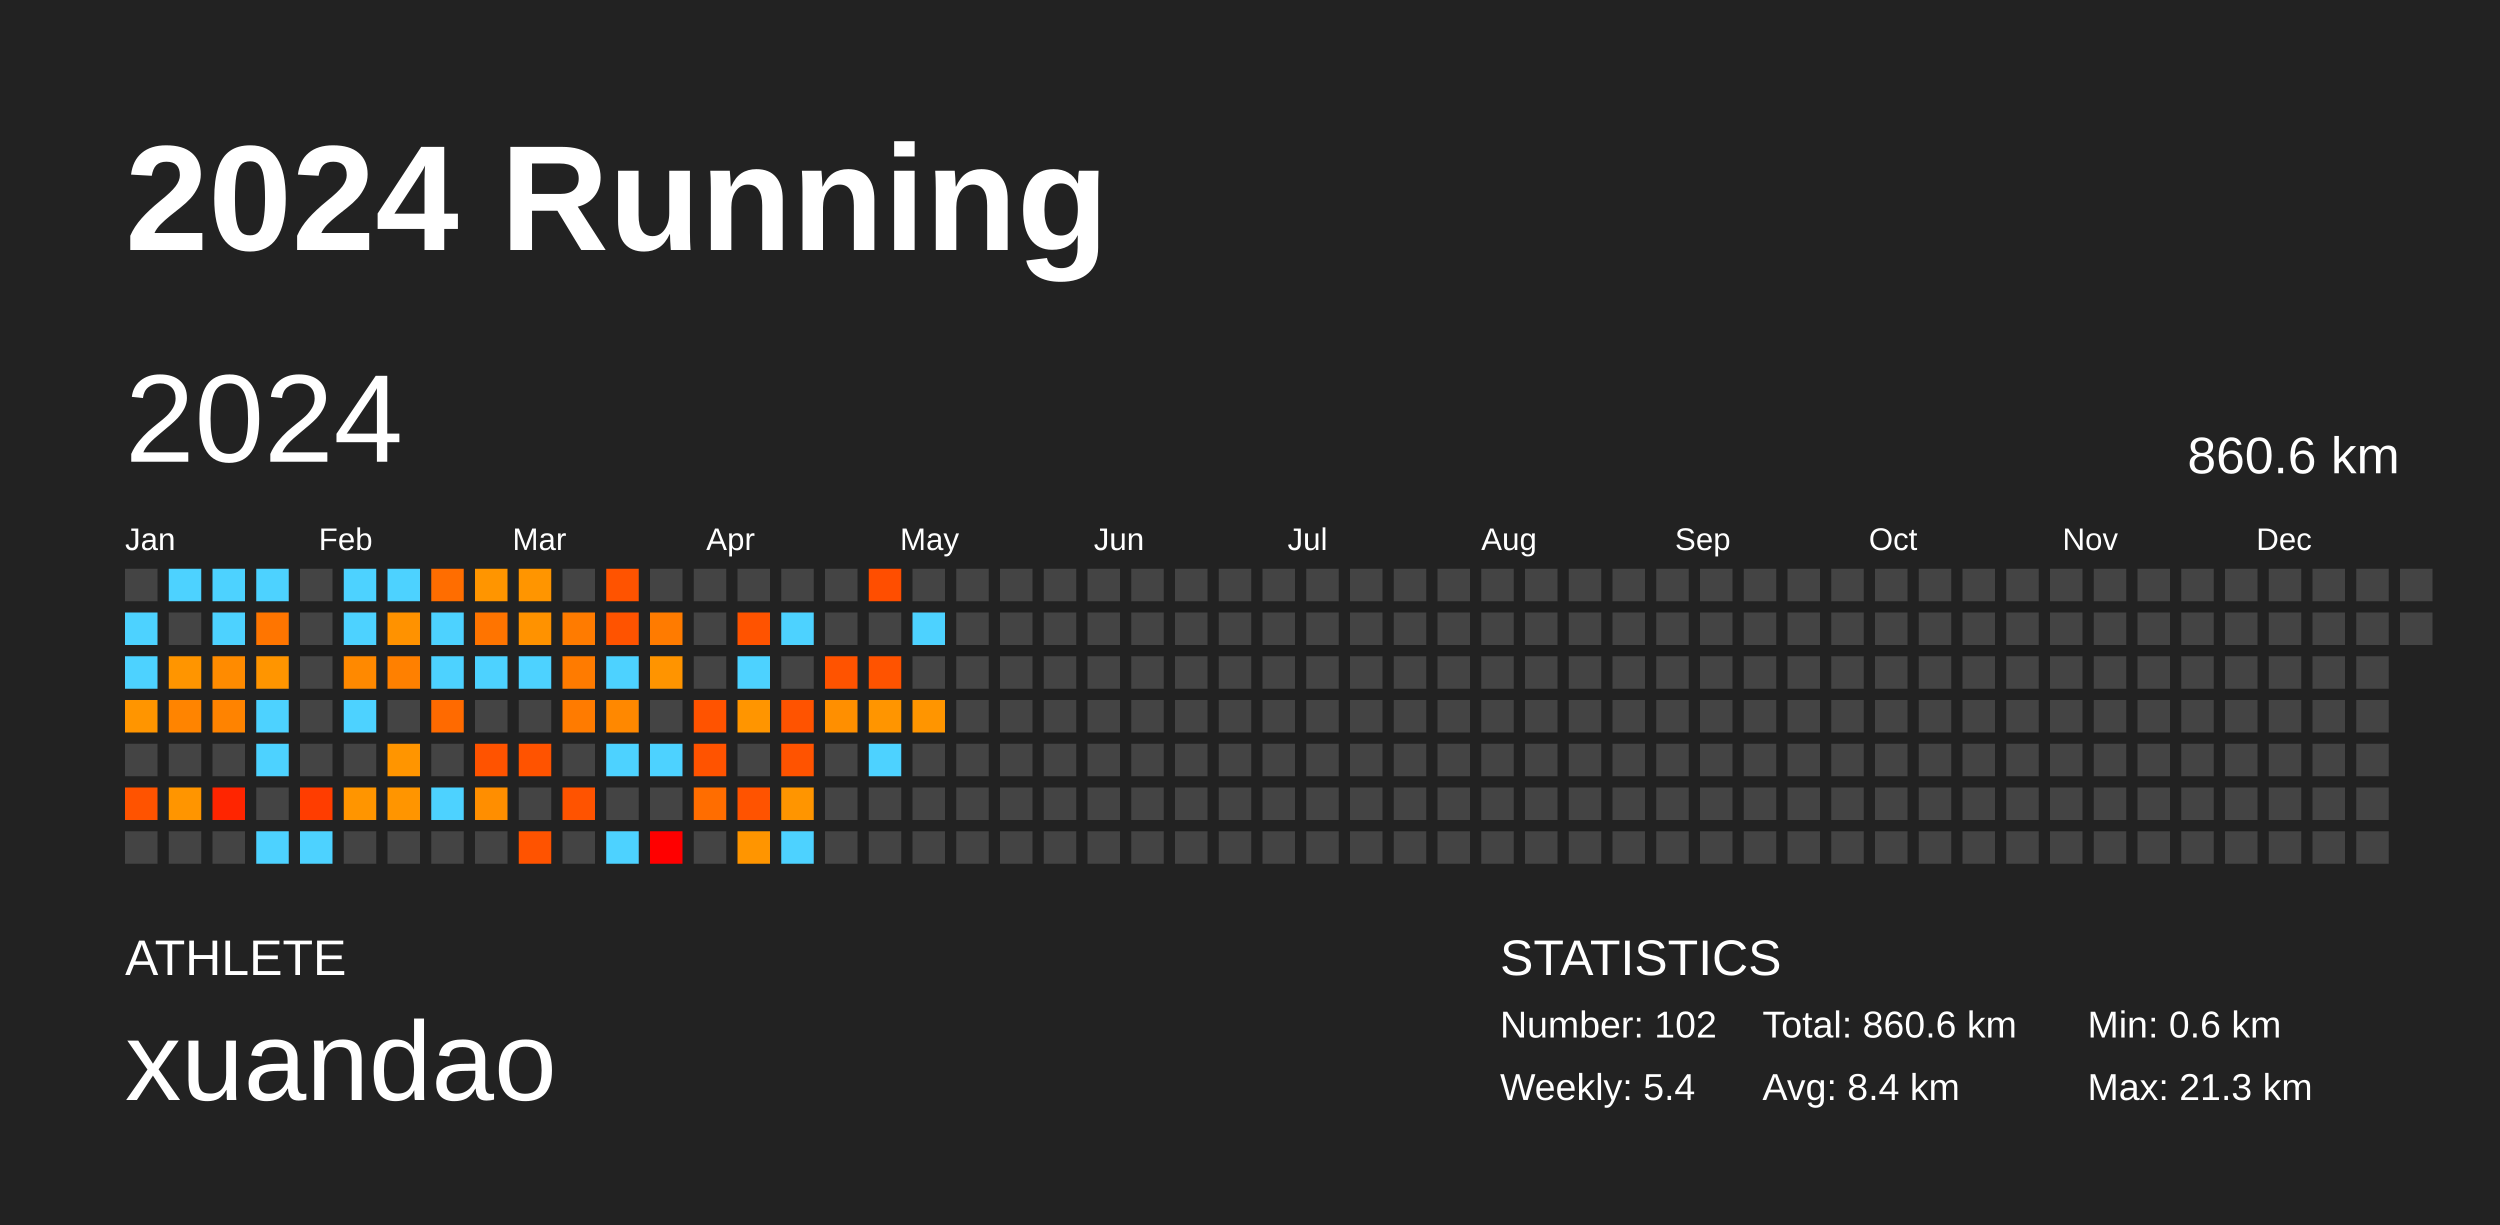
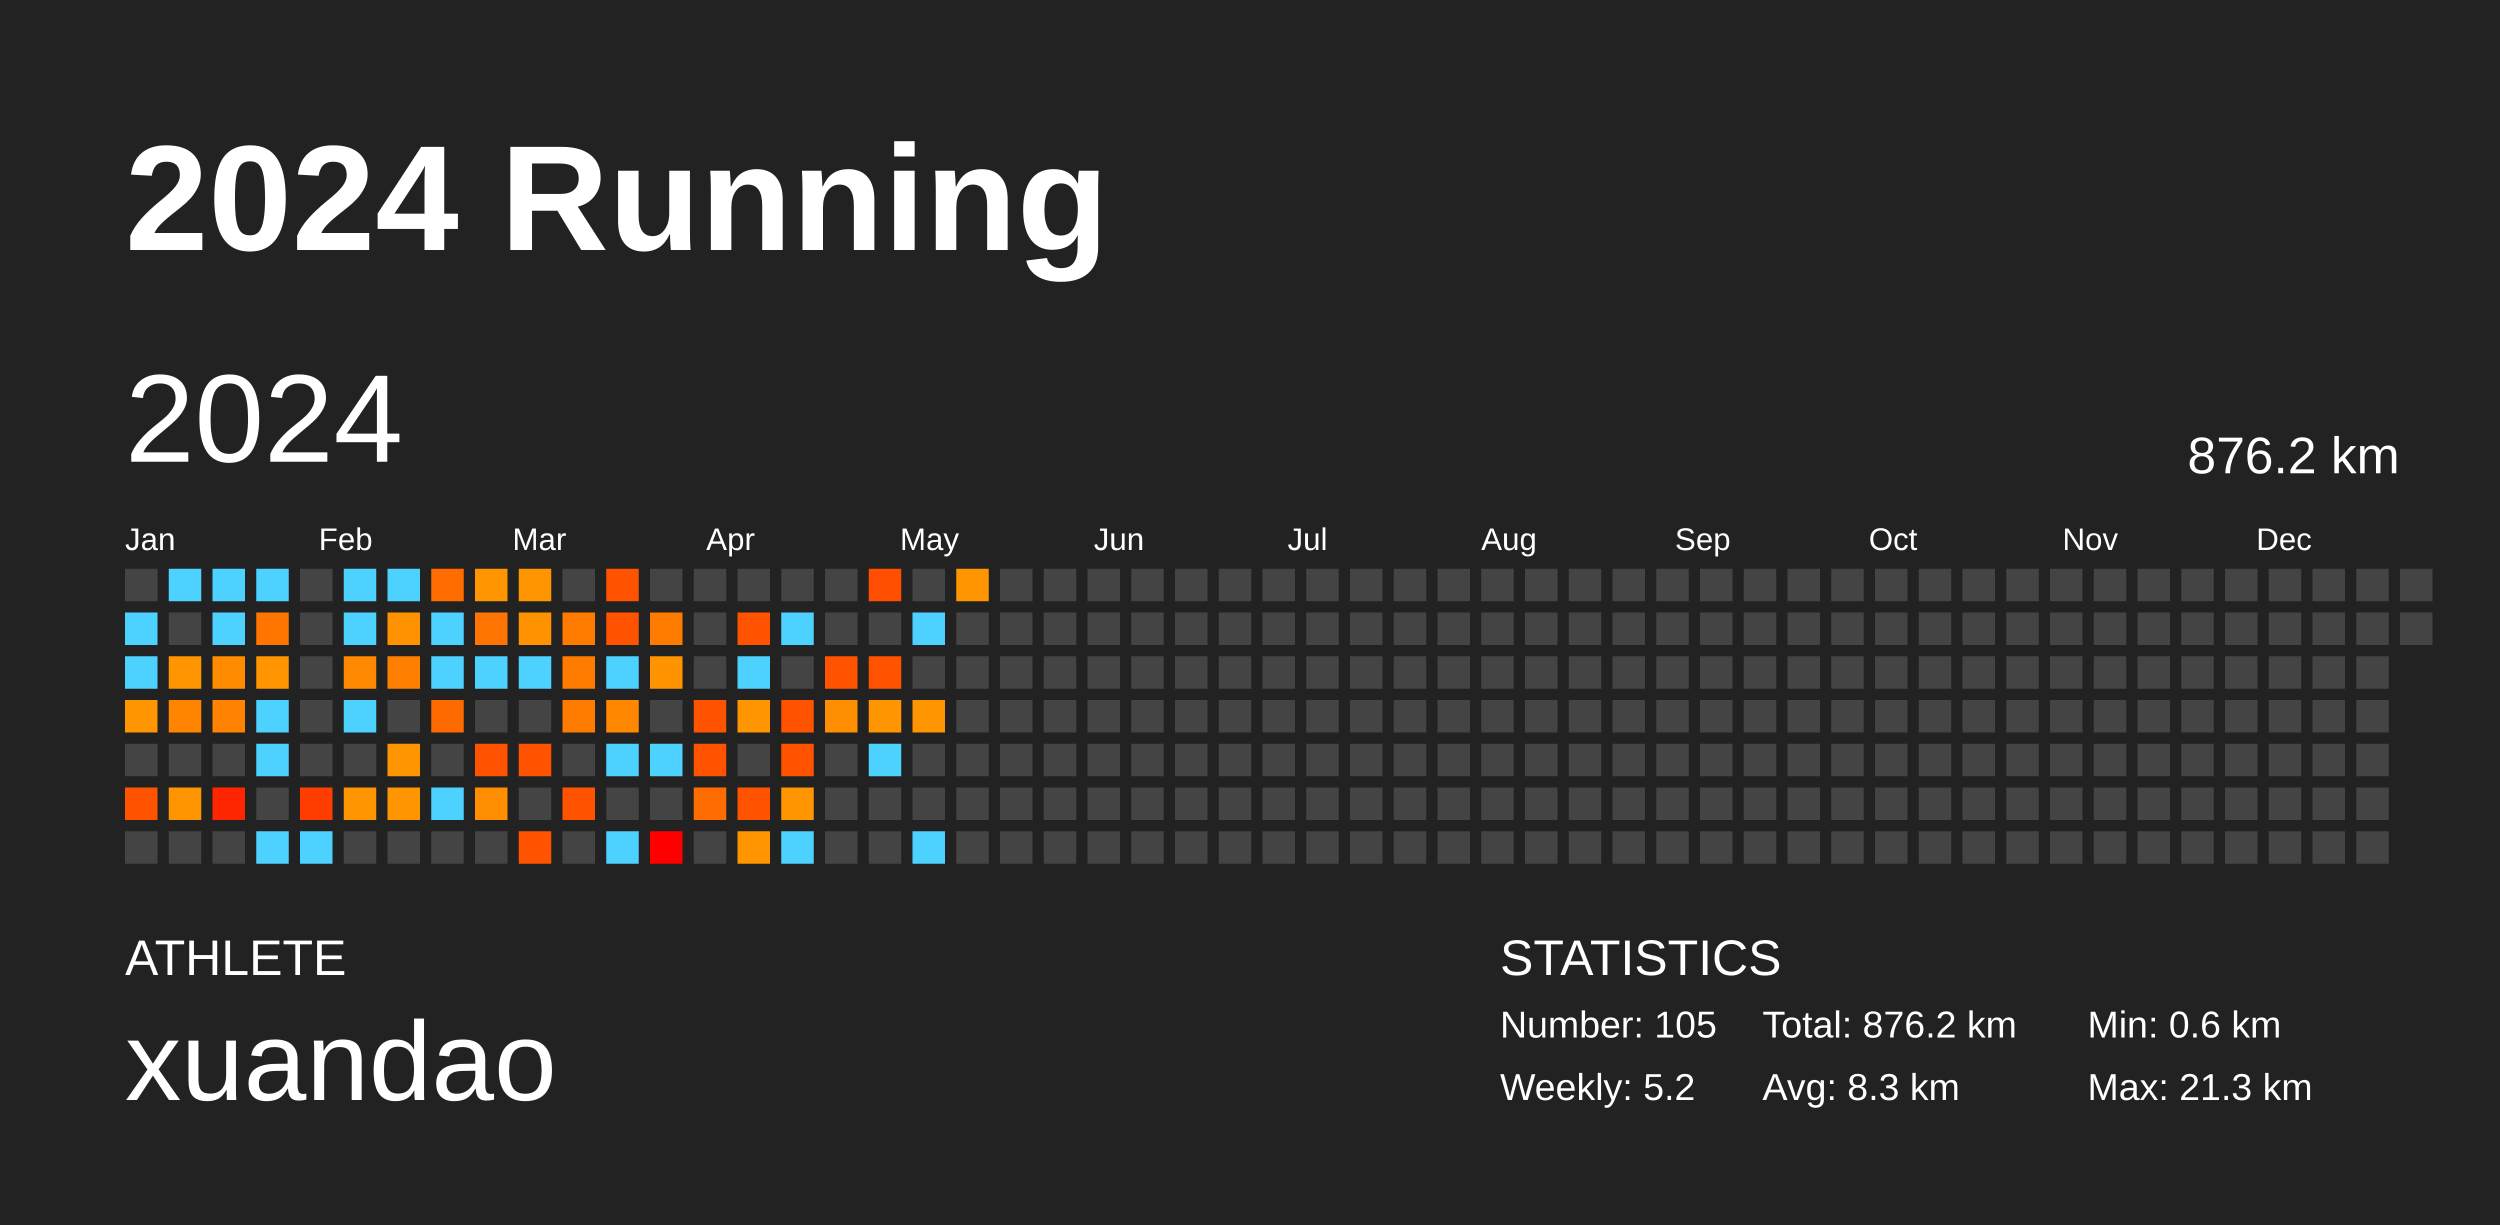
<svg xmlns="http://www.w3.org/2000/svg" baseProfile="full" height="98mm" version="1.1" viewBox="0,0,200,98" width="200mm">
  <defs />
  <rect fill="#222222" height="98" width="200" x="0" y="0" />
  <text fill="#FFFFFF" style="font-size:12px; font-family:Arial; font-weight:bold;" x="10" y="20">2024 Running</text>
  <text fill="#FFFFFF" style="font-size:4px; font-family:Arial" x="10" y="78">ATHLETE</text>
  <text fill="#FFFFFF" style="font-size:9px; font-family:Arial" x="10" y="88">xuandao</text>
  <text fill="#FFFFFF" style="font-size:4px; font-family:Arial" x="120" y="78">STATISTICS</text>
-   <text fill="#FFFFFF" style="font-size:3px; font-family:Arial" x="120" y="83">Number: 102</text>
-   <text fill="#FFFFFF" style="font-size:3px; font-family:Arial" x="120" y="88">Weekly: 5.4</text>
-   <text fill="#FFFFFF" style="font-size:3px; font-family:Arial" x="141" y="83">Total: 860.6 km</text>
-   <text fill="#FFFFFF" style="font-size:3px; font-family:Arial" x="141" y="88">Avg: 8.4 km</text>
+   <text fill="#FFFFFF" style="font-size:3px; font-family:Arial" x="120" y="83">Number: 105</text>
+   <text fill="#FFFFFF" style="font-size:3px; font-family:Arial" x="120" y="88">Weekly: 5.2</text>
+   <text fill="#FFFFFF" style="font-size:3px; font-family:Arial" x="141" y="83">Total: 876.2 km</text>
+   <text fill="#FFFFFF" style="font-size:3px; font-family:Arial" x="141" y="88">Avg: 8.3 km</text>
  <text fill="#FFFFFF" style="font-size:3px; font-family:Arial" x="167" y="83">Min: 0.6 km</text>
  <text fill="#FFFFFF" style="font-size:3px; font-family:Arial" x="167" y="88">Max: 21.3 km</text>
  <text dominant-baseline="hanging" fill="#FFFFFF" style="font-size:10.0px; font-family:Arial;" x="10" y="30">2024</text>
-   <text dominant-baseline="hanging" fill="#FFFFFF" style="font-size:4.125px; font-family:Arial;" x="175" y="35">860.6 km</text>
+   <text dominant-baseline="hanging" fill="#FFFFFF" style="font-size:4.125px; font-family:Arial;" x="175" y="35">876.2 km</text>
  <text fill="#FFFFFF" style="font-size:2.5px; font-family:Arial" x="10.0" y="44">Jan</text>
  <text fill="#FFFFFF" style="font-size:2.5px; font-family:Arial" x="25.5" y="44">Feb</text>
  <text fill="#FFFFFF" style="font-size:2.5px; font-family:Arial" x="41.0" y="44">Mar</text>
  <text fill="#FFFFFF" style="font-size:2.5px; font-family:Arial" x="56.5" y="44">Apr</text>
  <text fill="#FFFFFF" style="font-size:2.5px; font-family:Arial" x="72.0" y="44">May</text>
  <text fill="#FFFFFF" style="font-size:2.5px; font-family:Arial" x="87.5" y="44">Jun</text>
  <text fill="#FFFFFF" style="font-size:2.5px; font-family:Arial" x="103.0" y="44">Jul</text>
  <text fill="#FFFFFF" style="font-size:2.5px; font-family:Arial" x="118.5" y="44">Aug</text>
  <text fill="#FFFFFF" style="font-size:2.5px; font-family:Arial" x="134.0" y="44">Sep</text>
  <text fill="#FFFFFF" style="font-size:2.5px; font-family:Arial" x="149.5" y="44">Oct</text>
  <text fill="#FFFFFF" style="font-size:2.5px; font-family:Arial" x="165.0" y="44">Nov</text>
  <text fill="#FFFFFF" style="font-size:2.5px; font-family:Arial" x="180.5" y="44">Dec</text>
  <rect fill="#444444" height="2.6" width="2.6" x="10.0" y="45.5" />
  <rect fill="#4dd2ff" height="2.6" width="2.6" x="10.0" y="49.0" />
  <rect fill="#4dd2ff" height="2.6" width="2.6" x="10.0" y="52.5" />
  <rect fill="#ff9500" height="2.6" width="2.6" x="10.0" y="56.0" />
  <rect fill="#444444" height="2.6" width="2.6" x="10.0" y="59.5" />
  <rect fill="#ff5300" height="2.6" width="2.6" x="10.0" y="63.0" />
  <rect fill="#444444" height="2.6" width="2.6" x="10.0" y="66.5" />
  <rect fill="#4dd2ff" height="2.6" width="2.6" x="13.5" y="45.5" />
  <rect fill="#444444" height="2.6" width="2.6" x="13.5" y="49.0" />
  <rect fill="#ff9500" height="2.6" width="2.6" x="13.5" y="52.5" />
  <rect fill="#ff8400" height="2.6" width="2.6" x="13.5" y="56.0" />
  <rect fill="#444444" height="2.6" width="2.6" x="13.5" y="59.5" />
  <rect fill="#ff9500" height="2.6" width="2.6" x="13.5" y="63.0" />
  <rect fill="#444444" height="2.6" width="2.6" x="13.5" y="66.5" />
  <rect fill="#4dd2ff" height="2.6" width="2.6" x="17.0" y="45.5" />
  <rect fill="#4dd2ff" height="2.6" width="2.6" x="17.0" y="49.0" />
  <rect fill="#ff8b00" height="2.6" width="2.6" x="17.0" y="52.5" />
  <rect fill="#ff8300" height="2.6" width="2.6" x="17.0" y="56.0" />
  <rect fill="#444444" height="2.6" width="2.6" x="17.0" y="59.5" />
  <rect fill="#ff2500" height="2.6" width="2.6" x="17.0" y="63.0" />
  <rect fill="#444444" height="2.6" width="2.6" x="17.0" y="66.5" />
  <rect fill="#4dd2ff" height="2.6" width="2.6" x="20.5" y="45.5" />
  <rect fill="#ff7500" height="2.6" width="2.6" x="20.5" y="49.0" />
  <rect fill="#ff9500" height="2.6" width="2.6" x="20.5" y="52.5" />
  <rect fill="#4dd2ff" height="2.6" width="2.6" x="20.5" y="56.0" />
  <rect fill="#4dd2ff" height="2.6" width="2.6" x="20.5" y="59.5" />
  <rect fill="#444444" height="2.6" width="2.6" x="20.5" y="63.0" />
  <rect fill="#4dd2ff" height="2.6" width="2.6" x="20.5" y="66.5" />
  <rect fill="#444444" height="2.6" width="2.6" x="24.0" y="45.5" />
  <rect fill="#444444" height="2.6" width="2.6" x="24.0" y="49.0" />
  <rect fill="#444444" height="2.6" width="2.6" x="24.0" y="52.5" />
  <rect fill="#444444" height="2.6" width="2.6" x="24.0" y="56.0" />
  <rect fill="#444444" height="2.6" width="2.6" x="24.0" y="59.5" />
  <rect fill="#ff3d00" height="2.6" width="2.6" x="24.0" y="63.0" />
  <rect fill="#4dd2ff" height="2.6" width="2.6" x="24.0" y="66.5" />
  <rect fill="#4dd2ff" height="2.6" width="2.6" x="27.5" y="45.5" />
  <rect fill="#4dd2ff" height="2.6" width="2.6" x="27.5" y="49.0" />
  <rect fill="#ff8900" height="2.6" width="2.6" x="27.5" y="52.5" />
  <rect fill="#4dd2ff" height="2.6" width="2.6" x="27.5" y="56.0" />
  <rect fill="#444444" height="2.6" width="2.6" x="27.5" y="59.5" />
  <rect fill="#ff9500" height="2.6" width="2.6" x="27.5" y="63.0" />
  <rect fill="#444444" height="2.6" width="2.6" x="27.5" y="66.5" />
  <rect fill="#4dd2ff" height="2.6" width="2.6" x="31.0" y="45.5" />
  <rect fill="#ff9200" height="2.6" width="2.6" x="31.0" y="49.0" />
  <rect fill="#ff8000" height="2.6" width="2.6" x="31.0" y="52.5" />
  <rect fill="#444444" height="2.6" width="2.6" x="31.0" y="56.0" />
  <rect fill="#ff9500" height="2.6" width="2.6" x="31.0" y="59.5" />
  <rect fill="#ff9500" height="2.6" width="2.6" x="31.0" y="63.0" />
  <rect fill="#444444" height="2.6" width="2.6" x="31.0" y="66.5" />
  <rect fill="#ff6d00" height="2.6" width="2.6" x="34.5" y="45.5" />
  <rect fill="#4dd2ff" height="2.6" width="2.6" x="34.5" y="49.0" />
  <rect fill="#4dd2ff" height="2.6" width="2.6" x="34.5" y="52.5" />
  <rect fill="#ff6a00" height="2.6" width="2.6" x="34.5" y="56.0" />
  <rect fill="#444444" height="2.6" width="2.6" x="34.5" y="59.5" />
  <rect fill="#4dd2ff" height="2.6" width="2.6" x="34.5" y="63.0" />
  <rect fill="#444444" height="2.6" width="2.6" x="34.5" y="66.5" />
  <rect fill="#ff9500" height="2.6" width="2.6" x="38.0" y="45.5" />
  <rect fill="#ff7400" height="2.6" width="2.6" x="38.0" y="49.0" />
  <rect fill="#4dd2ff" height="2.6" width="2.6" x="38.0" y="52.5" />
  <rect fill="#444444" height="2.6" width="2.6" x="38.0" y="56.0" />
  <rect fill="#ff5300" height="2.6" width="2.6" x="38.0" y="59.5" />
  <rect fill="#ff8e00" height="2.6" width="2.6" x="38.0" y="63.0" />
  <rect fill="#444444" height="2.6" width="2.6" x="38.0" y="66.5" />
  <rect fill="#ff9500" height="2.6" width="2.6" x="41.5" y="45.5" />
  <rect fill="#ff9200" height="2.6" width="2.6" x="41.5" y="49.0" />
  <rect fill="#4dd2ff" height="2.6" width="2.6" x="41.5" y="52.5" />
  <rect fill="#444444" height="2.6" width="2.6" x="41.5" y="56.0" />
  <rect fill="#ff5300" height="2.6" width="2.6" x="41.5" y="59.5" />
  <rect fill="#444444" height="2.6" width="2.6" x="41.5" y="63.0" />
  <rect fill="#ff5300" height="2.6" width="2.6" x="41.5" y="66.5" />
  <rect fill="#444444" height="2.6" width="2.6" x="45.0" y="45.5" />
  <rect fill="#ff7b00" height="2.6" width="2.6" x="45.0" y="49.0" />
  <rect fill="#ff7b00" height="2.6" width="2.6" x="45.0" y="52.5" />
  <rect fill="#ff7b00" height="2.6" width="2.6" x="45.0" y="56.0" />
  <rect fill="#444444" height="2.6" width="2.6" x="45.0" y="59.5" />
  <rect fill="#ff5300" height="2.6" width="2.6" x="45.0" y="63.0" />
  <rect fill="#444444" height="2.6" width="2.6" x="45.0" y="66.5" />
  <rect fill="#ff5300" height="2.6" width="2.6" x="48.5" y="45.5" />
  <rect fill="#ff5300" height="2.6" width="2.6" x="48.5" y="49.0" />
  <rect fill="#4dd2ff" height="2.6" width="2.6" x="48.5" y="52.5" />
  <rect fill="#ff8800" height="2.6" width="2.6" x="48.5" y="56.0" />
  <rect fill="#4dd2ff" height="2.6" width="2.6" x="48.5" y="59.5" />
  <rect fill="#444444" height="2.6" width="2.6" x="48.5" y="63.0" />
  <rect fill="#4dd2ff" height="2.6" width="2.6" x="48.5" y="66.5" />
  <rect fill="#444444" height="2.6" width="2.6" x="52.0" y="45.5" />
  <rect fill="#ff7b00" height="2.6" width="2.6" x="52.0" y="49.0" />
  <rect fill="#ff9400" height="2.6" width="2.6" x="52.0" y="52.5" />
  <rect fill="#444444" height="2.6" width="2.6" x="52.0" y="56.0" />
  <rect fill="#4dd2ff" height="2.6" width="2.6" x="52.0" y="59.5" />
  <rect fill="#444444" height="2.6" width="2.6" x="52.0" y="63.0" />
  <rect fill="red" height="2.6" width="2.6" x="52.0" y="66.5" />
  <rect fill="#444444" height="2.6" width="2.6" x="55.5" y="45.5" />
  <rect fill="#444444" height="2.6" width="2.6" x="55.5" y="49.0" />
  <rect fill="#444444" height="2.6" width="2.6" x="55.5" y="52.5" />
  <rect fill="#ff5300" height="2.6" width="2.6" x="55.5" y="56.0" />
  <rect fill="#ff5300" height="2.6" width="2.6" x="55.5" y="59.5" />
  <rect fill="#ff6d00" height="2.6" width="2.6" x="55.5" y="63.0" />
  <rect fill="#444444" height="2.6" width="2.6" x="55.5" y="66.5" />
  <rect fill="#444444" height="2.6" width="2.6" x="59.0" y="45.5" />
  <rect fill="#ff5300" height="2.6" width="2.6" x="59.0" y="49.0" />
  <rect fill="#4dd2ff" height="2.6" width="2.6" x="59.0" y="52.5" />
  <rect fill="#ff9500" height="2.6" width="2.6" x="59.0" y="56.0" />
  <rect fill="#444444" height="2.6" width="2.6" x="59.0" y="59.5" />
  <rect fill="#ff5300" height="2.6" width="2.6" x="59.0" y="63.0" />
  <rect fill="#ff9500" height="2.6" width="2.6" x="59.0" y="66.5" />
  <rect fill="#444444" height="2.6" width="2.6" x="62.5" y="45.5" />
  <rect fill="#4dd2ff" height="2.6" width="2.6" x="62.5" y="49.0" />
  <rect fill="#444444" height="2.6" width="2.6" x="62.5" y="52.5" />
  <rect fill="#ff5300" height="2.6" width="2.6" x="62.5" y="56.0" />
  <rect fill="#ff5300" height="2.6" width="2.6" x="62.5" y="59.5" />
  <rect fill="#ff9500" height="2.6" width="2.6" x="62.5" y="63.0" />
  <rect fill="#4dd2ff" height="2.6" width="2.6" x="62.5" y="66.5" />
  <rect fill="#444444" height="2.6" width="2.6" x="66.0" y="45.5" />
  <rect fill="#444444" height="2.6" width="2.6" x="66.0" y="49.0" />
  <rect fill="#ff5300" height="2.6" width="2.6" x="66.0" y="52.5" />
  <rect fill="#ff8f00" height="2.6" width="2.6" x="66.0" y="56.0" />
  <rect fill="#444444" height="2.6" width="2.6" x="66.0" y="59.5" />
  <rect fill="#444444" height="2.6" width="2.6" x="66.0" y="63.0" />
  <rect fill="#444444" height="2.6" width="2.6" x="66.0" y="66.5" />
  <rect fill="#ff4e00" height="2.6" width="2.6" x="69.5" y="45.5" />
  <rect fill="#444444" height="2.6" width="2.6" x="69.5" y="49.0" />
  <rect fill="#ff5300" height="2.6" width="2.6" x="69.5" y="52.5" />
  <rect fill="#ff9500" height="2.6" width="2.6" x="69.5" y="56.0" />
  <rect fill="#4dd2ff" height="2.6" width="2.6" x="69.5" y="59.5" />
  <rect fill="#444444" height="2.6" width="2.6" x="69.5" y="63.0" />
  <rect fill="#444444" height="2.6" width="2.6" x="69.5" y="66.5" />
  <rect fill="#444444" height="2.6" width="2.6" x="73.0" y="45.5" />
  <rect fill="#4dd2ff" height="2.6" width="2.6" x="73.0" y="49.0" />
  <rect fill="#444444" height="2.6" width="2.6" x="73.0" y="52.5" />
  <rect fill="#ff9500" height="2.6" width="2.6" x="73.0" y="56.0" />
  <rect fill="#444444" height="2.6" width="2.6" x="73.0" y="59.5" />
  <rect fill="#444444" height="2.6" width="2.6" x="73.0" y="63.0" />
-   <rect fill="#444444" height="2.6" width="2.6" x="73.0" y="66.5" />
-   <rect fill="#444444" height="2.6" width="2.6" x="76.5" y="45.5" />
+   <rect fill="#4dd2ff" height="2.6" width="2.6" x="73.0" y="66.5" />
+   <rect fill="#ff9500" height="2.6" width="2.6" x="76.5" y="45.5" />
  <rect fill="#444444" height="2.6" width="2.6" x="76.5" y="49.0" />
  <rect fill="#444444" height="2.6" width="2.6" x="76.5" y="52.5" />
  <rect fill="#444444" height="2.6" width="2.6" x="76.5" y="56.0" />
  <rect fill="#444444" height="2.6" width="2.6" x="76.5" y="59.5" />
  <rect fill="#444444" height="2.6" width="2.6" x="76.5" y="63.0" />
  <rect fill="#444444" height="2.6" width="2.6" x="76.5" y="66.5" />
  <rect fill="#444444" height="2.6" width="2.6" x="80.0" y="45.5" />
  <rect fill="#444444" height="2.6" width="2.6" x="80.0" y="49.0" />
  <rect fill="#444444" height="2.6" width="2.6" x="80.0" y="52.5" />
  <rect fill="#444444" height="2.6" width="2.6" x="80.0" y="56.0" />
  <rect fill="#444444" height="2.6" width="2.6" x="80.0" y="59.5" />
  <rect fill="#444444" height="2.6" width="2.6" x="80.0" y="63.0" />
  <rect fill="#444444" height="2.6" width="2.6" x="80.0" y="66.5" />
  <rect fill="#444444" height="2.6" width="2.6" x="83.5" y="45.5" />
  <rect fill="#444444" height="2.6" width="2.6" x="83.5" y="49.0" />
  <rect fill="#444444" height="2.6" width="2.6" x="83.5" y="52.5" />
  <rect fill="#444444" height="2.6" width="2.6" x="83.5" y="56.0" />
  <rect fill="#444444" height="2.6" width="2.6" x="83.5" y="59.5" />
  <rect fill="#444444" height="2.6" width="2.6" x="83.5" y="63.0" />
  <rect fill="#444444" height="2.6" width="2.6" x="83.5" y="66.5" />
  <rect fill="#444444" height="2.6" width="2.6" x="87.0" y="45.5" />
  <rect fill="#444444" height="2.6" width="2.6" x="87.0" y="49.0" />
  <rect fill="#444444" height="2.6" width="2.6" x="87.0" y="52.5" />
  <rect fill="#444444" height="2.6" width="2.6" x="87.0" y="56.0" />
  <rect fill="#444444" height="2.6" width="2.6" x="87.0" y="59.5" />
  <rect fill="#444444" height="2.6" width="2.6" x="87.0" y="63.0" />
  <rect fill="#444444" height="2.6" width="2.6" x="87.0" y="66.5" />
  <rect fill="#444444" height="2.6" width="2.6" x="90.5" y="45.5" />
  <rect fill="#444444" height="2.6" width="2.6" x="90.5" y="49.0" />
  <rect fill="#444444" height="2.6" width="2.6" x="90.5" y="52.5" />
  <rect fill="#444444" height="2.6" width="2.6" x="90.5" y="56.0" />
  <rect fill="#444444" height="2.6" width="2.6" x="90.5" y="59.5" />
  <rect fill="#444444" height="2.6" width="2.6" x="90.5" y="63.0" />
  <rect fill="#444444" height="2.6" width="2.6" x="90.5" y="66.5" />
  <rect fill="#444444" height="2.6" width="2.6" x="94.0" y="45.5" />
  <rect fill="#444444" height="2.6" width="2.6" x="94.0" y="49.0" />
  <rect fill="#444444" height="2.6" width="2.6" x="94.0" y="52.5" />
  <rect fill="#444444" height="2.6" width="2.6" x="94.0" y="56.0" />
  <rect fill="#444444" height="2.6" width="2.6" x="94.0" y="59.5" />
  <rect fill="#444444" height="2.6" width="2.6" x="94.0" y="63.0" />
  <rect fill="#444444" height="2.6" width="2.6" x="94.0" y="66.5" />
  <rect fill="#444444" height="2.6" width="2.6" x="97.5" y="45.5" />
  <rect fill="#444444" height="2.6" width="2.6" x="97.5" y="49.0" />
  <rect fill="#444444" height="2.6" width="2.6" x="97.5" y="52.5" />
  <rect fill="#444444" height="2.6" width="2.6" x="97.5" y="56.0" />
  <rect fill="#444444" height="2.6" width="2.6" x="97.5" y="59.5" />
  <rect fill="#444444" height="2.6" width="2.6" x="97.5" y="63.0" />
  <rect fill="#444444" height="2.6" width="2.6" x="97.5" y="66.5" />
  <rect fill="#444444" height="2.6" width="2.6" x="101.0" y="45.5" />
  <rect fill="#444444" height="2.6" width="2.6" x="101.0" y="49.0" />
  <rect fill="#444444" height="2.6" width="2.6" x="101.0" y="52.5" />
  <rect fill="#444444" height="2.6" width="2.6" x="101.0" y="56.0" />
  <rect fill="#444444" height="2.6" width="2.6" x="101.0" y="59.5" />
  <rect fill="#444444" height="2.6" width="2.6" x="101.0" y="63.0" />
  <rect fill="#444444" height="2.6" width="2.6" x="101.0" y="66.5" />
  <rect fill="#444444" height="2.6" width="2.6" x="104.5" y="45.5" />
  <rect fill="#444444" height="2.6" width="2.6" x="104.5" y="49.0" />
  <rect fill="#444444" height="2.6" width="2.6" x="104.5" y="52.5" />
  <rect fill="#444444" height="2.6" width="2.6" x="104.5" y="56.0" />
  <rect fill="#444444" height="2.6" width="2.6" x="104.5" y="59.5" />
  <rect fill="#444444" height="2.6" width="2.6" x="104.5" y="63.0" />
  <rect fill="#444444" height="2.6" width="2.6" x="104.5" y="66.5" />
  <rect fill="#444444" height="2.6" width="2.6" x="108.0" y="45.5" />
  <rect fill="#444444" height="2.6" width="2.6" x="108.0" y="49.0" />
  <rect fill="#444444" height="2.6" width="2.6" x="108.0" y="52.5" />
  <rect fill="#444444" height="2.6" width="2.6" x="108.0" y="56.0" />
  <rect fill="#444444" height="2.6" width="2.6" x="108.0" y="59.5" />
  <rect fill="#444444" height="2.6" width="2.6" x="108.0" y="63.0" />
  <rect fill="#444444" height="2.6" width="2.6" x="108.0" y="66.5" />
  <rect fill="#444444" height="2.6" width="2.6" x="111.5" y="45.5" />
  <rect fill="#444444" height="2.6" width="2.6" x="111.5" y="49.0" />
  <rect fill="#444444" height="2.6" width="2.6" x="111.5" y="52.5" />
  <rect fill="#444444" height="2.6" width="2.6" x="111.5" y="56.0" />
  <rect fill="#444444" height="2.6" width="2.6" x="111.5" y="59.5" />
  <rect fill="#444444" height="2.6" width="2.6" x="111.5" y="63.0" />
  <rect fill="#444444" height="2.6" width="2.6" x="111.5" y="66.5" />
  <rect fill="#444444" height="2.6" width="2.6" x="115.0" y="45.5" />
  <rect fill="#444444" height="2.6" width="2.6" x="115.0" y="49.0" />
  <rect fill="#444444" height="2.6" width="2.6" x="115.0" y="52.5" />
  <rect fill="#444444" height="2.6" width="2.6" x="115.0" y="56.0" />
  <rect fill="#444444" height="2.6" width="2.6" x="115.0" y="59.5" />
  <rect fill="#444444" height="2.6" width="2.6" x="115.0" y="63.0" />
  <rect fill="#444444" height="2.6" width="2.6" x="115.0" y="66.5" />
  <rect fill="#444444" height="2.6" width="2.6" x="118.5" y="45.5" />
  <rect fill="#444444" height="2.6" width="2.6" x="118.5" y="49.0" />
  <rect fill="#444444" height="2.6" width="2.6" x="118.5" y="52.5" />
  <rect fill="#444444" height="2.6" width="2.6" x="118.5" y="56.0" />
  <rect fill="#444444" height="2.6" width="2.6" x="118.5" y="59.5" />
  <rect fill="#444444" height="2.6" width="2.6" x="118.5" y="63.0" />
  <rect fill="#444444" height="2.6" width="2.6" x="118.5" y="66.5" />
  <rect fill="#444444" height="2.6" width="2.6" x="122.0" y="45.5" />
  <rect fill="#444444" height="2.6" width="2.6" x="122.0" y="49.0" />
  <rect fill="#444444" height="2.6" width="2.6" x="122.0" y="52.5" />
  <rect fill="#444444" height="2.6" width="2.6" x="122.0" y="56.0" />
  <rect fill="#444444" height="2.6" width="2.6" x="122.0" y="59.5" />
  <rect fill="#444444" height="2.6" width="2.6" x="122.0" y="63.0" />
  <rect fill="#444444" height="2.6" width="2.6" x="122.0" y="66.5" />
  <rect fill="#444444" height="2.6" width="2.6" x="125.5" y="45.5" />
  <rect fill="#444444" height="2.6" width="2.6" x="125.5" y="49.0" />
  <rect fill="#444444" height="2.6" width="2.6" x="125.5" y="52.5" />
  <rect fill="#444444" height="2.6" width="2.6" x="125.5" y="56.0" />
  <rect fill="#444444" height="2.6" width="2.6" x="125.5" y="59.5" />
  <rect fill="#444444" height="2.6" width="2.6" x="125.5" y="63.0" />
  <rect fill="#444444" height="2.6" width="2.6" x="125.5" y="66.5" />
  <rect fill="#444444" height="2.6" width="2.6" x="129.0" y="45.5" />
  <rect fill="#444444" height="2.6" width="2.6" x="129.0" y="49.0" />
  <rect fill="#444444" height="2.6" width="2.6" x="129.0" y="52.5" />
  <rect fill="#444444" height="2.6" width="2.6" x="129.0" y="56.0" />
  <rect fill="#444444" height="2.6" width="2.6" x="129.0" y="59.5" />
  <rect fill="#444444" height="2.6" width="2.6" x="129.0" y="63.0" />
  <rect fill="#444444" height="2.6" width="2.6" x="129.0" y="66.5" />
  <rect fill="#444444" height="2.6" width="2.6" x="132.5" y="45.5" />
  <rect fill="#444444" height="2.6" width="2.6" x="132.5" y="49.0" />
  <rect fill="#444444" height="2.6" width="2.6" x="132.5" y="52.5" />
  <rect fill="#444444" height="2.6" width="2.6" x="132.5" y="56.0" />
  <rect fill="#444444" height="2.6" width="2.6" x="132.5" y="59.5" />
  <rect fill="#444444" height="2.6" width="2.6" x="132.5" y="63.0" />
  <rect fill="#444444" height="2.6" width="2.6" x="132.5" y="66.5" />
  <rect fill="#444444" height="2.6" width="2.6" x="136.0" y="45.5" />
  <rect fill="#444444" height="2.6" width="2.6" x="136.0" y="49.0" />
  <rect fill="#444444" height="2.6" width="2.6" x="136.0" y="52.5" />
  <rect fill="#444444" height="2.6" width="2.6" x="136.0" y="56.0" />
  <rect fill="#444444" height="2.6" width="2.6" x="136.0" y="59.5" />
  <rect fill="#444444" height="2.6" width="2.6" x="136.0" y="63.0" />
  <rect fill="#444444" height="2.6" width="2.6" x="136.0" y="66.5" />
  <rect fill="#444444" height="2.6" width="2.6" x="139.5" y="45.5" />
  <rect fill="#444444" height="2.6" width="2.6" x="139.5" y="49.0" />
  <rect fill="#444444" height="2.6" width="2.6" x="139.5" y="52.5" />
  <rect fill="#444444" height="2.6" width="2.6" x="139.5" y="56.0" />
  <rect fill="#444444" height="2.6" width="2.6" x="139.5" y="59.5" />
  <rect fill="#444444" height="2.6" width="2.6" x="139.5" y="63.0" />
  <rect fill="#444444" height="2.6" width="2.6" x="139.5" y="66.5" />
  <rect fill="#444444" height="2.6" width="2.6" x="143.0" y="45.5" />
  <rect fill="#444444" height="2.6" width="2.6" x="143.0" y="49.0" />
  <rect fill="#444444" height="2.6" width="2.6" x="143.0" y="52.5" />
  <rect fill="#444444" height="2.6" width="2.6" x="143.0" y="56.0" />
  <rect fill="#444444" height="2.6" width="2.6" x="143.0" y="59.5" />
  <rect fill="#444444" height="2.6" width="2.6" x="143.0" y="63.0" />
  <rect fill="#444444" height="2.6" width="2.6" x="143.0" y="66.5" />
  <rect fill="#444444" height="2.6" width="2.6" x="146.5" y="45.5" />
  <rect fill="#444444" height="2.6" width="2.6" x="146.5" y="49.0" />
  <rect fill="#444444" height="2.6" width="2.6" x="146.5" y="52.5" />
  <rect fill="#444444" height="2.6" width="2.6" x="146.5" y="56.0" />
  <rect fill="#444444" height="2.6" width="2.6" x="146.5" y="59.5" />
  <rect fill="#444444" height="2.6" width="2.6" x="146.5" y="63.0" />
  <rect fill="#444444" height="2.6" width="2.6" x="146.5" y="66.5" />
  <rect fill="#444444" height="2.6" width="2.6" x="150.0" y="45.5" />
  <rect fill="#444444" height="2.6" width="2.6" x="150.0" y="49.0" />
  <rect fill="#444444" height="2.6" width="2.6" x="150.0" y="52.5" />
  <rect fill="#444444" height="2.6" width="2.6" x="150.0" y="56.0" />
  <rect fill="#444444" height="2.6" width="2.6" x="150.0" y="59.5" />
  <rect fill="#444444" height="2.6" width="2.6" x="150.0" y="63.0" />
  <rect fill="#444444" height="2.6" width="2.6" x="150.0" y="66.5" />
  <rect fill="#444444" height="2.6" width="2.6" x="153.5" y="45.5" />
  <rect fill="#444444" height="2.6" width="2.6" x="153.5" y="49.0" />
  <rect fill="#444444" height="2.6" width="2.6" x="153.5" y="52.5" />
  <rect fill="#444444" height="2.6" width="2.6" x="153.5" y="56.0" />
  <rect fill="#444444" height="2.6" width="2.6" x="153.5" y="59.5" />
  <rect fill="#444444" height="2.6" width="2.6" x="153.5" y="63.0" />
  <rect fill="#444444" height="2.6" width="2.6" x="153.5" y="66.5" />
  <rect fill="#444444" height="2.6" width="2.6" x="157.0" y="45.5" />
  <rect fill="#444444" height="2.6" width="2.6" x="157.0" y="49.0" />
  <rect fill="#444444" height="2.6" width="2.6" x="157.0" y="52.5" />
  <rect fill="#444444" height="2.6" width="2.6" x="157.0" y="56.0" />
  <rect fill="#444444" height="2.6" width="2.6" x="157.0" y="59.5" />
  <rect fill="#444444" height="2.6" width="2.6" x="157.0" y="63.0" />
  <rect fill="#444444" height="2.6" width="2.6" x="157.0" y="66.5" />
  <rect fill="#444444" height="2.6" width="2.6" x="160.5" y="45.5" />
  <rect fill="#444444" height="2.6" width="2.6" x="160.5" y="49.0" />
  <rect fill="#444444" height="2.6" width="2.6" x="160.5" y="52.5" />
  <rect fill="#444444" height="2.6" width="2.6" x="160.5" y="56.0" />
  <rect fill="#444444" height="2.6" width="2.6" x="160.5" y="59.5" />
  <rect fill="#444444" height="2.6" width="2.6" x="160.5" y="63.0" />
  <rect fill="#444444" height="2.6" width="2.6" x="160.5" y="66.5" />
  <rect fill="#444444" height="2.6" width="2.6" x="164.0" y="45.5" />
  <rect fill="#444444" height="2.6" width="2.6" x="164.0" y="49.0" />
  <rect fill="#444444" height="2.6" width="2.6" x="164.0" y="52.5" />
  <rect fill="#444444" height="2.6" width="2.6" x="164.0" y="56.0" />
  <rect fill="#444444" height="2.6" width="2.6" x="164.0" y="59.5" />
  <rect fill="#444444" height="2.6" width="2.6" x="164.0" y="63.0" />
  <rect fill="#444444" height="2.6" width="2.6" x="164.0" y="66.5" />
  <rect fill="#444444" height="2.6" width="2.6" x="167.5" y="45.5" />
  <rect fill="#444444" height="2.6" width="2.6" x="167.5" y="49.0" />
  <rect fill="#444444" height="2.6" width="2.6" x="167.5" y="52.5" />
  <rect fill="#444444" height="2.6" width="2.6" x="167.5" y="56.0" />
  <rect fill="#444444" height="2.6" width="2.6" x="167.5" y="59.5" />
  <rect fill="#444444" height="2.6" width="2.6" x="167.5" y="63.0" />
  <rect fill="#444444" height="2.6" width="2.6" x="167.5" y="66.5" />
  <rect fill="#444444" height="2.6" width="2.6" x="171.0" y="45.5" />
  <rect fill="#444444" height="2.6" width="2.6" x="171.0" y="49.0" />
  <rect fill="#444444" height="2.6" width="2.6" x="171.0" y="52.5" />
  <rect fill="#444444" height="2.6" width="2.6" x="171.0" y="56.0" />
  <rect fill="#444444" height="2.6" width="2.6" x="171.0" y="59.5" />
  <rect fill="#444444" height="2.6" width="2.6" x="171.0" y="63.0" />
  <rect fill="#444444" height="2.6" width="2.6" x="171.0" y="66.5" />
  <rect fill="#444444" height="2.6" width="2.6" x="174.5" y="45.5" />
  <rect fill="#444444" height="2.6" width="2.6" x="174.5" y="49.0" />
  <rect fill="#444444" height="2.6" width="2.6" x="174.5" y="52.5" />
  <rect fill="#444444" height="2.6" width="2.6" x="174.5" y="56.0" />
  <rect fill="#444444" height="2.6" width="2.6" x="174.5" y="59.5" />
  <rect fill="#444444" height="2.6" width="2.6" x="174.5" y="63.0" />
  <rect fill="#444444" height="2.6" width="2.6" x="174.5" y="66.5" />
  <rect fill="#444444" height="2.6" width="2.6" x="178.0" y="45.5" />
  <rect fill="#444444" height="2.6" width="2.6" x="178.0" y="49.0" />
  <rect fill="#444444" height="2.6" width="2.6" x="178.0" y="52.5" />
  <rect fill="#444444" height="2.6" width="2.6" x="178.0" y="56.0" />
  <rect fill="#444444" height="2.6" width="2.6" x="178.0" y="59.5" />
  <rect fill="#444444" height="2.6" width="2.6" x="178.0" y="63.0" />
  <rect fill="#444444" height="2.6" width="2.6" x="178.0" y="66.5" />
  <rect fill="#444444" height="2.6" width="2.6" x="181.5" y="45.5" />
  <rect fill="#444444" height="2.6" width="2.6" x="181.5" y="49.0" />
  <rect fill="#444444" height="2.6" width="2.6" x="181.5" y="52.5" />
  <rect fill="#444444" height="2.6" width="2.6" x="181.5" y="56.0" />
  <rect fill="#444444" height="2.6" width="2.6" x="181.5" y="59.5" />
  <rect fill="#444444" height="2.6" width="2.6" x="181.5" y="63.0" />
  <rect fill="#444444" height="2.6" width="2.6" x="181.5" y="66.5" />
  <rect fill="#444444" height="2.6" width="2.6" x="185.0" y="45.5" />
  <rect fill="#444444" height="2.6" width="2.6" x="185.0" y="49.0" />
  <rect fill="#444444" height="2.6" width="2.6" x="185.0" y="52.5" />
  <rect fill="#444444" height="2.6" width="2.6" x="185.0" y="56.0" />
  <rect fill="#444444" height="2.6" width="2.6" x="185.0" y="59.5" />
  <rect fill="#444444" height="2.6" width="2.6" x="185.0" y="63.0" />
  <rect fill="#444444" height="2.6" width="2.6" x="185.0" y="66.5" />
  <rect fill="#444444" height="2.6" width="2.6" x="188.5" y="45.5" />
  <rect fill="#444444" height="2.6" width="2.6" x="188.5" y="49.0" />
  <rect fill="#444444" height="2.6" width="2.6" x="188.5" y="52.5" />
  <rect fill="#444444" height="2.6" width="2.6" x="188.5" y="56.0" />
  <rect fill="#444444" height="2.6" width="2.6" x="188.5" y="59.5" />
  <rect fill="#444444" height="2.6" width="2.6" x="188.5" y="63.0" />
  <rect fill="#444444" height="2.6" width="2.6" x="188.5" y="66.5" />
  <rect fill="#444444" height="2.6" width="2.6" x="192.0" y="45.5" />
  <rect fill="#444444" height="2.6" width="2.6" x="192.0" y="49.0" />
</svg>
